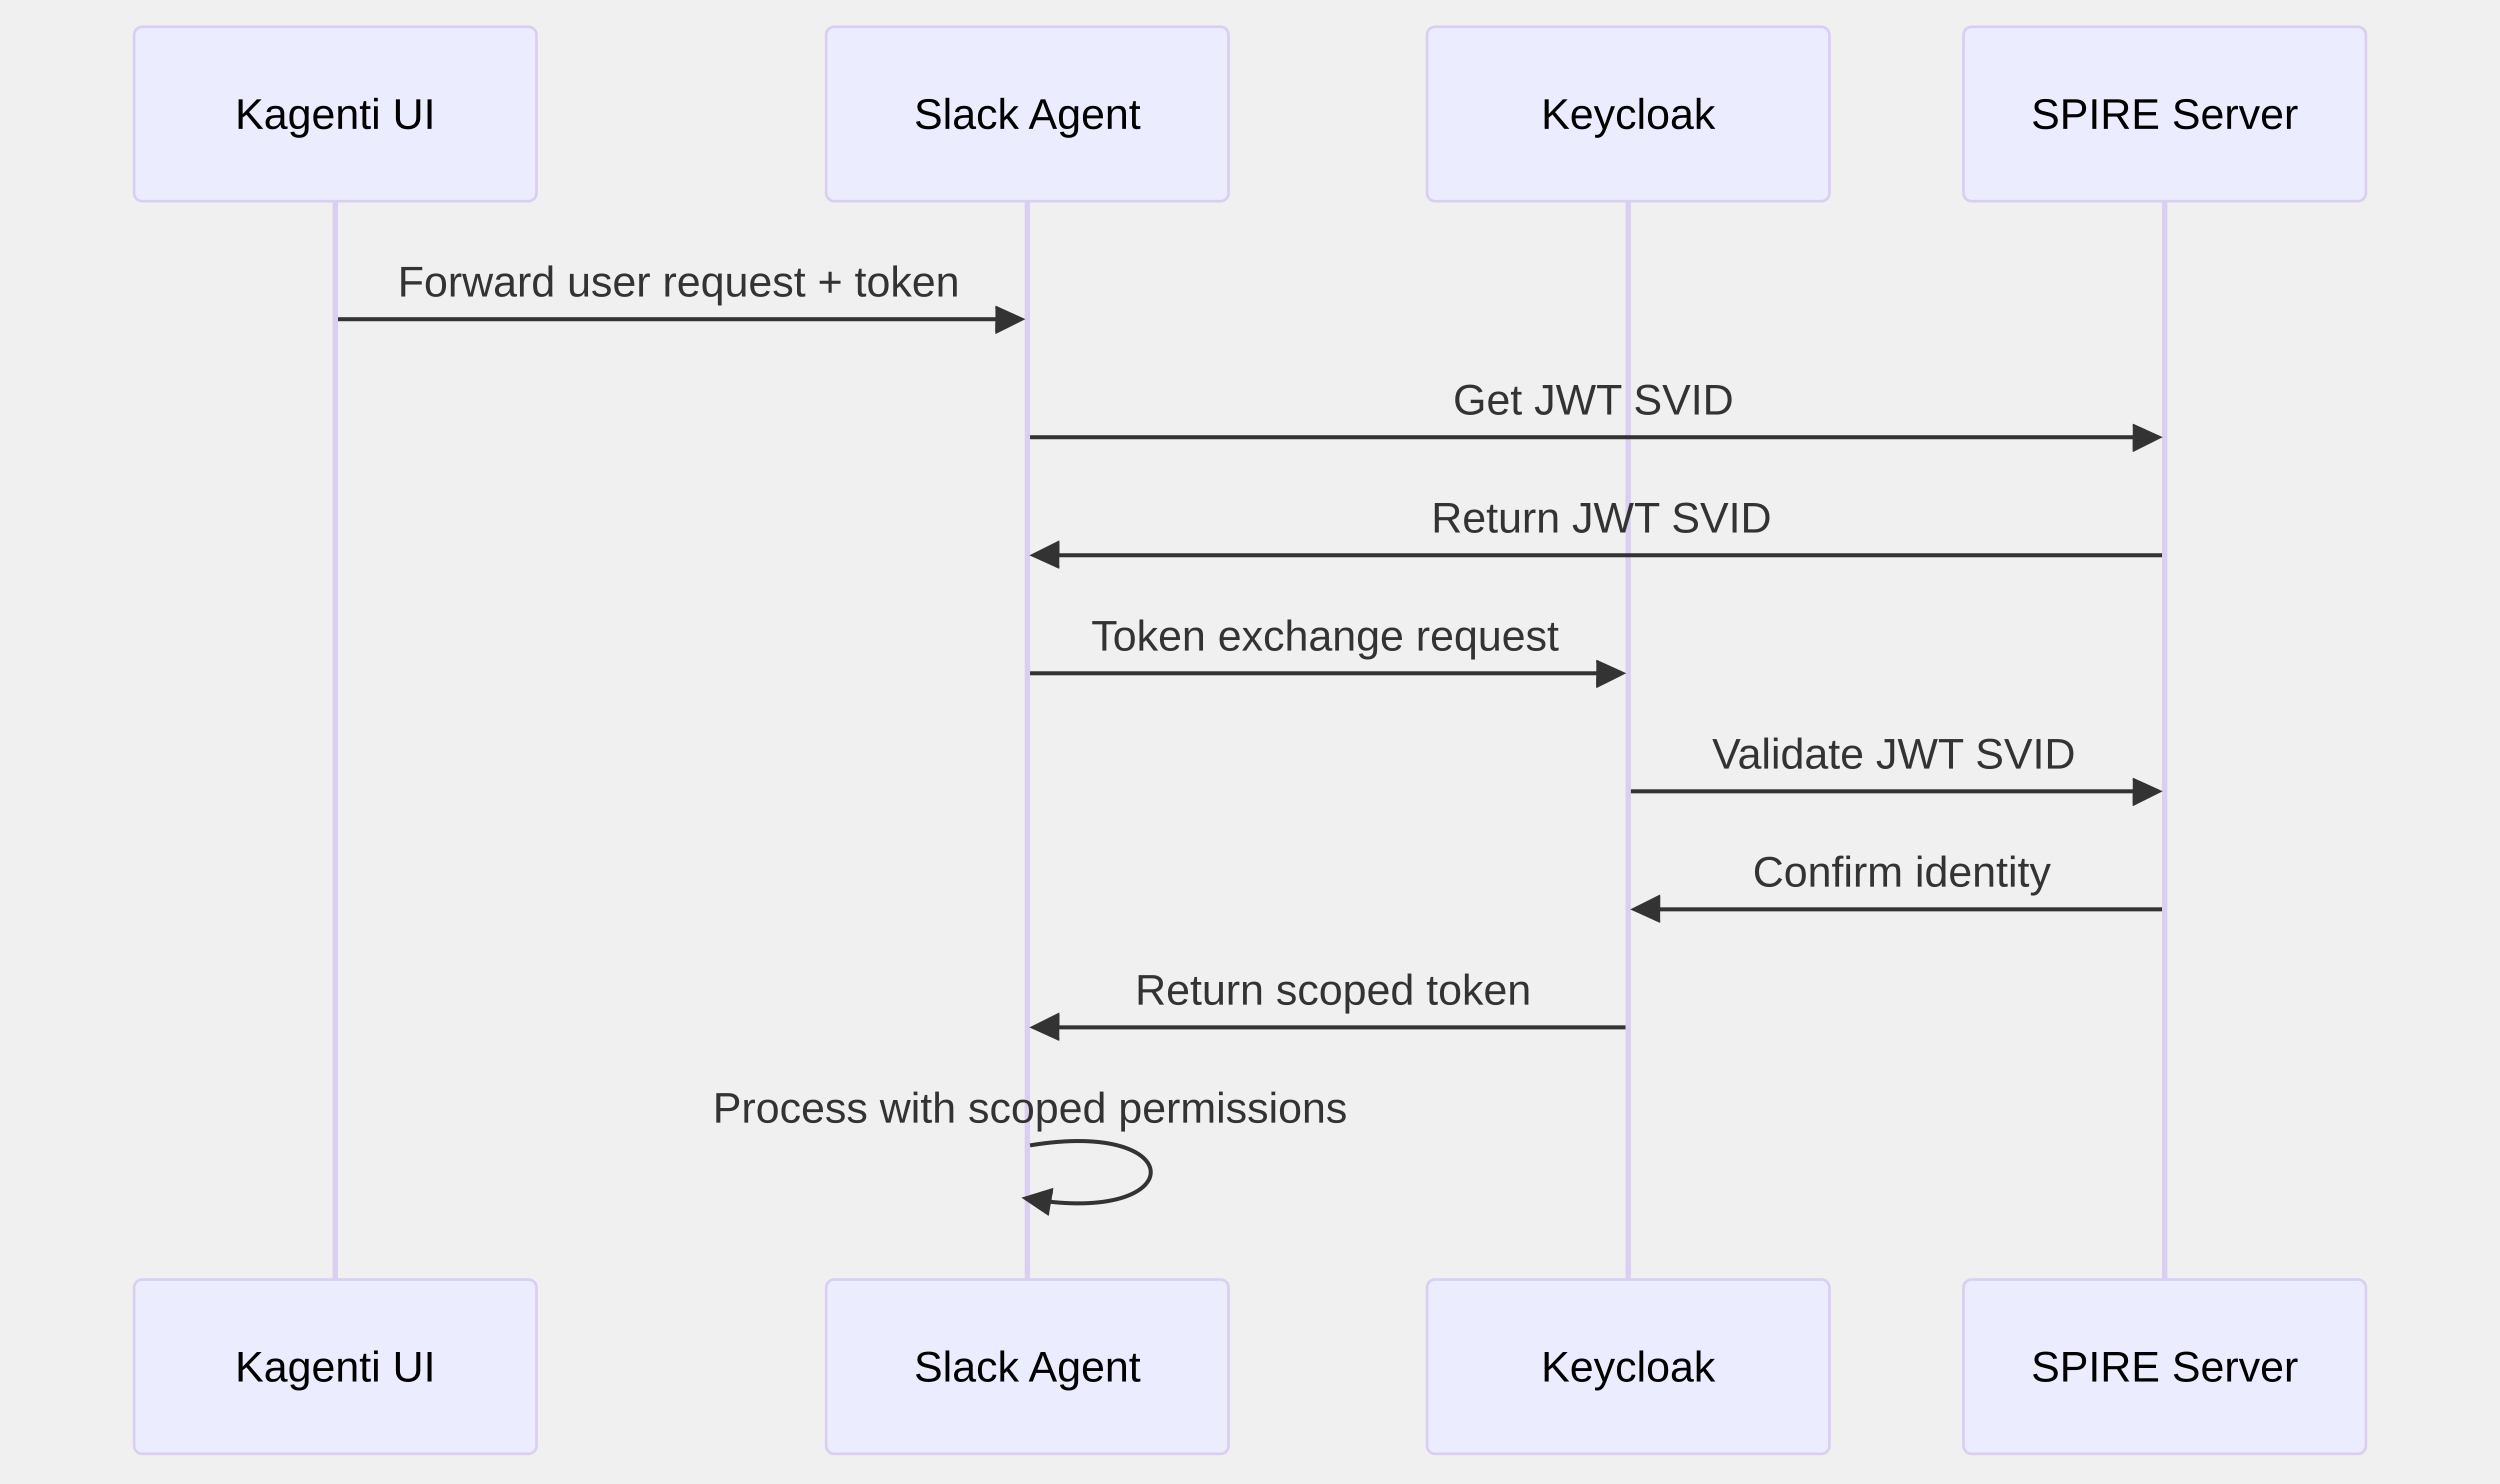
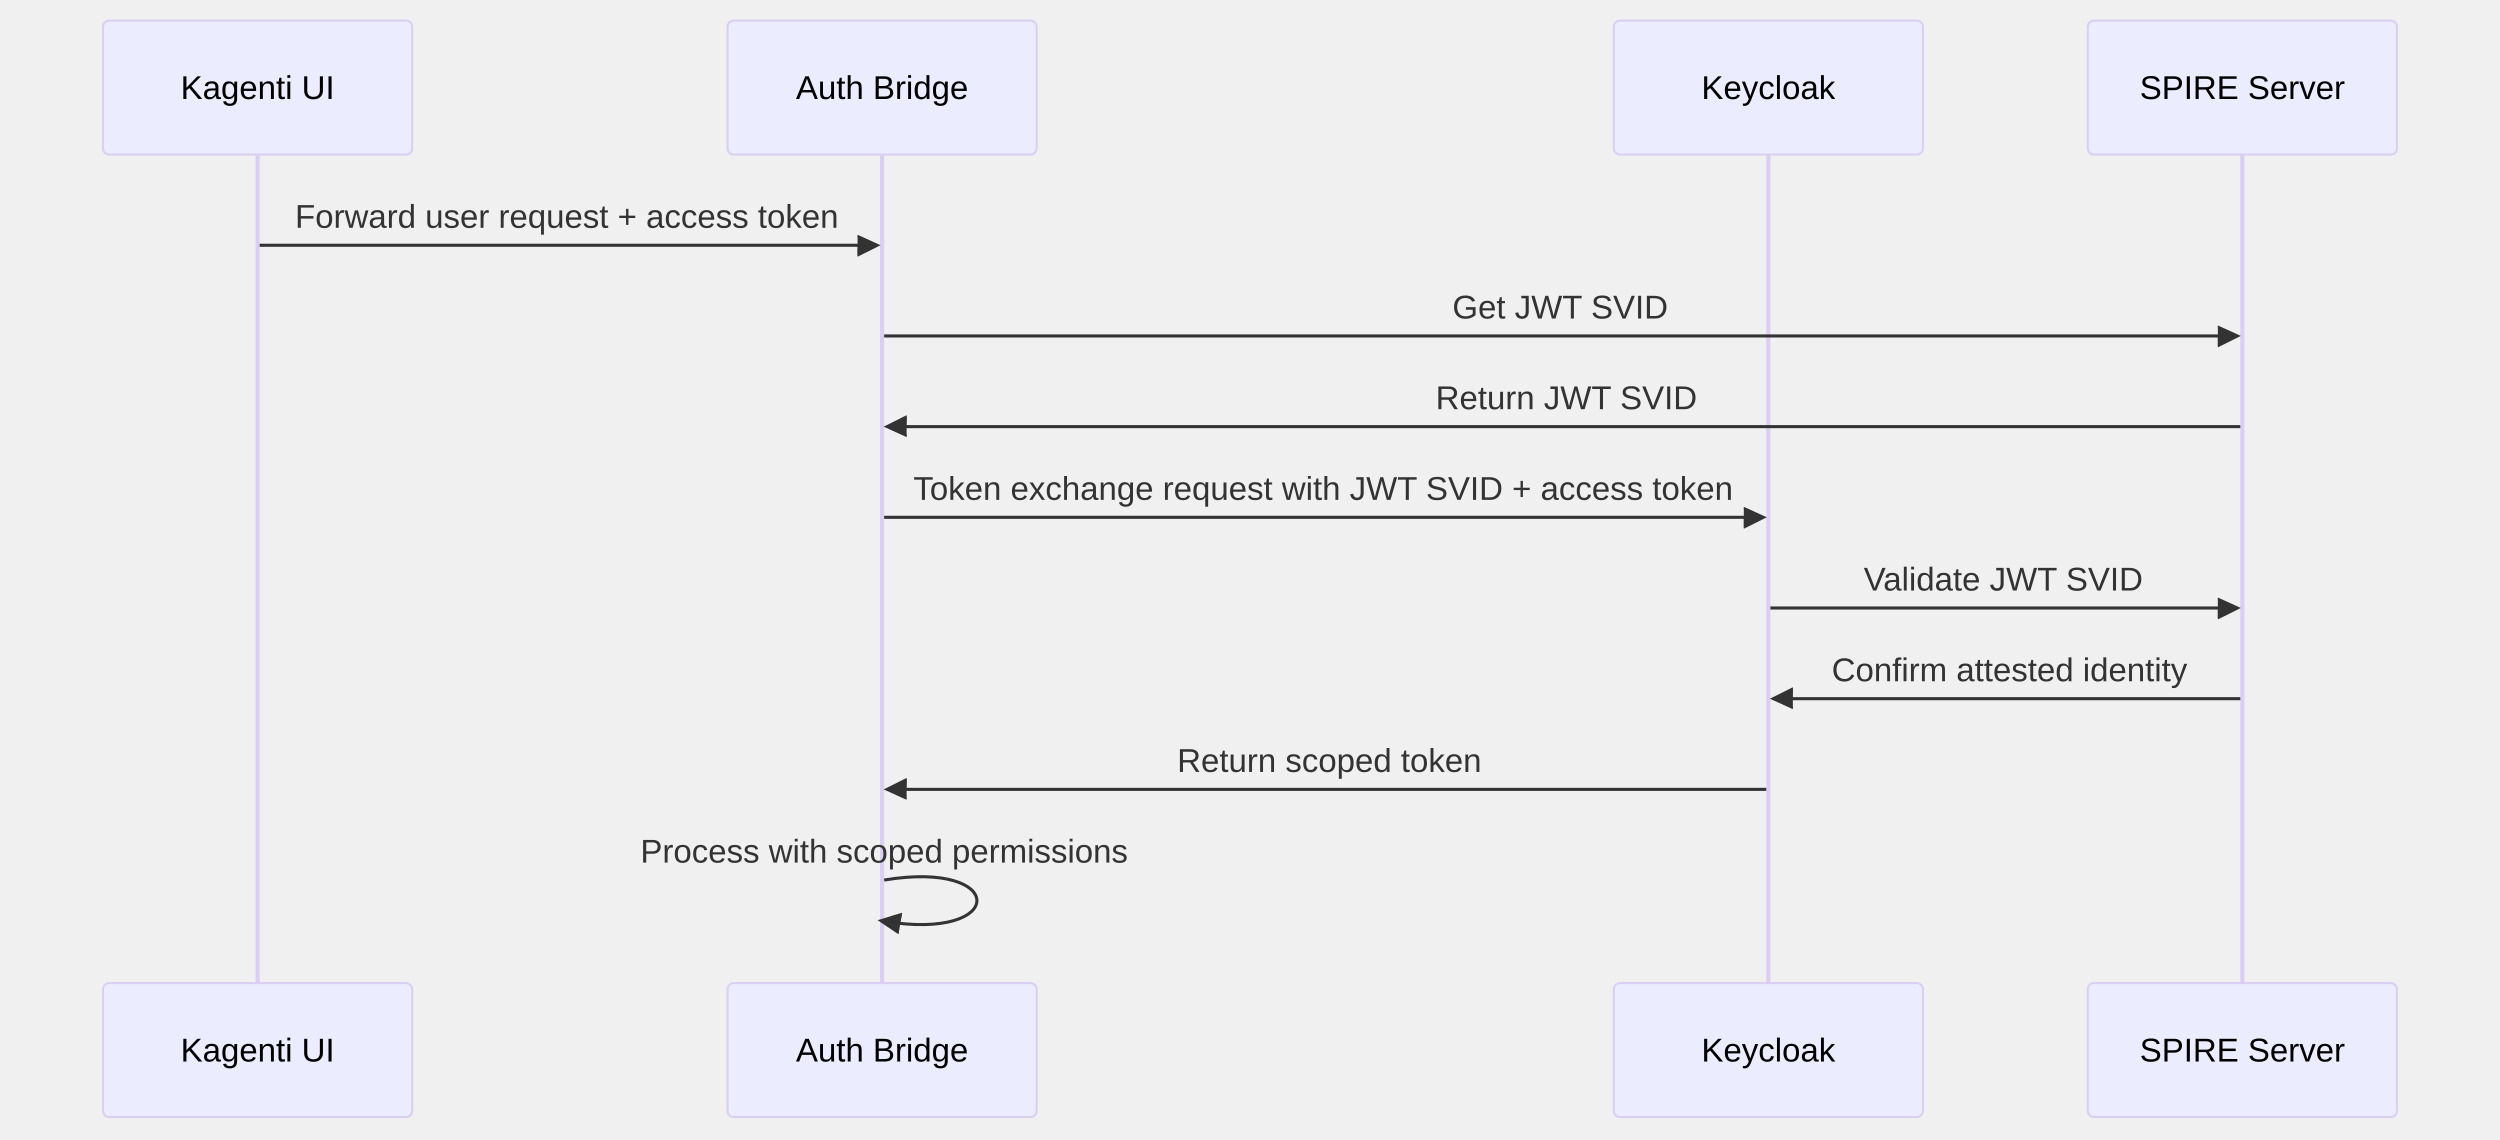
- <svg xmlns="http://www.w3.org/2000/svg" id="my-svg" width="100%" style="max-width: 932px; background-color: white;" viewBox="-50 -10 932 553" role="graphics-document document" aria-roledescription="sequence">
+ <svg xmlns="http://www.w3.org/2000/svg" id="my-svg" width="100%" style="max-width: 1213px; background-color: white;" viewBox="-50 -10 1213 553" role="graphics-document document" aria-roledescription="sequence">
  <g>
-     <rect x="682" y="467" fill="#eaeaea" stroke="#666" width="150" height="65" name="SPIRE" rx="3" ry="3" class="actor actor-bottom" />
-     <text x="757" y="499.5" dominant-baseline="central" alignment-baseline="central" class="actor actor-box" style="text-anchor: middle; font-size: 16px; font-weight: 400;">
-       <tspan x="757" dy="0">SPIRE Server</tspan>
+     <rect x="963" y="467" fill="#eaeaea" stroke="#666" width="150" height="65" name="SPIRE" rx="3" ry="3" class="actor actor-bottom" />
+     <text x="1038" y="499.5" dominant-baseline="central" alignment-baseline="central" class="actor actor-box" style="text-anchor: middle; font-size: 16px; font-weight: 400;">
+       <tspan x="1038" dy="0">SPIRE Server</tspan>
    </text>
  </g>
  <g>
-     <rect x="482" y="467" fill="#eaeaea" stroke="#666" width="150" height="65" name="KC" rx="3" ry="3" class="actor actor-bottom" />
-     <text x="557" y="499.5" dominant-baseline="central" alignment-baseline="central" class="actor actor-box" style="text-anchor: middle; font-size: 16px; font-weight: 400;">
-       <tspan x="557" dy="0">Keycloak</tspan>
+     <rect x="733" y="467" fill="#eaeaea" stroke="#666" width="150" height="65" name="KC" rx="3" ry="3" class="actor actor-bottom" />
+     <text x="808" y="499.5" dominant-baseline="central" alignment-baseline="central" class="actor actor-box" style="text-anchor: middle; font-size: 16px; font-weight: 400;">
+       <tspan x="808" dy="0">Keycloak</tspan>
    </text>
  </g>
  <g>
-     <rect x="258" y="467" fill="#eaeaea" stroke="#666" width="150" height="65" name="Agent" rx="3" ry="3" class="actor actor-bottom" />
-     <text x="333" y="499.5" dominant-baseline="central" alignment-baseline="central" class="actor actor-box" style="text-anchor: middle; font-size: 16px; font-weight: 400;">
-       <tspan x="333" dy="0">Slack Agent</tspan>
+     <rect x="303" y="467" fill="#eaeaea" stroke="#666" width="150" height="65" name="Agent" rx="3" ry="3" class="actor actor-bottom" />
+     <text x="378" y="499.5" dominant-baseline="central" alignment-baseline="central" class="actor actor-box" style="text-anchor: middle; font-size: 16px; font-weight: 400;">
+       <tspan x="378" dy="0">Auth Bridge</tspan>
    </text>
  </g>
  <g>
    <rect x="0" y="467" fill="#eaeaea" stroke="#666" width="150" height="65" name="UI" rx="3" ry="3" class="actor actor-bottom" />
    <text x="75" y="499.5" dominant-baseline="central" alignment-baseline="central" class="actor actor-box" style="text-anchor: middle; font-size: 16px; font-weight: 400;">
      <tspan x="75" dy="0">Kagenti UI</tspan>
    </text>
  </g>
  <g>
-     <line id="actor3" x1="757" y1="65" x2="757" y2="467" class="actor-line 200" stroke-width="0.5px" stroke="#999" name="SPIRE" />
+     <line id="actor3" x1="1038" y1="65" x2="1038" y2="467" class="actor-line 200" stroke-width="0.5px" stroke="#999" name="SPIRE" />
    <g id="root-3">
-       <rect x="682" y="0" fill="#eaeaea" stroke="#666" width="150" height="65" name="SPIRE" rx="3" ry="3" class="actor actor-top" />
-       <text x="757" y="32.5" dominant-baseline="central" alignment-baseline="central" class="actor actor-box" style="text-anchor: middle; font-size: 16px; font-weight: 400;">
-         <tspan x="757" dy="0">SPIRE Server</tspan>
+       <rect x="963" y="0" fill="#eaeaea" stroke="#666" width="150" height="65" name="SPIRE" rx="3" ry="3" class="actor actor-top" />
+       <text x="1038" y="32.5" dominant-baseline="central" alignment-baseline="central" class="actor actor-box" style="text-anchor: middle; font-size: 16px; font-weight: 400;">
+         <tspan x="1038" dy="0">SPIRE Server</tspan>
      </text>
    </g>
  </g>
  <g>
-     <line id="actor2" x1="557" y1="65" x2="557" y2="467" class="actor-line 200" stroke-width="0.5px" stroke="#999" name="KC" />
+     <line id="actor2" x1="808" y1="65" x2="808" y2="467" class="actor-line 200" stroke-width="0.5px" stroke="#999" name="KC" />
    <g id="root-2">
-       <rect x="482" y="0" fill="#eaeaea" stroke="#666" width="150" height="65" name="KC" rx="3" ry="3" class="actor actor-top" />
-       <text x="557" y="32.5" dominant-baseline="central" alignment-baseline="central" class="actor actor-box" style="text-anchor: middle; font-size: 16px; font-weight: 400;">
-         <tspan x="557" dy="0">Keycloak</tspan>
+       <rect x="733" y="0" fill="#eaeaea" stroke="#666" width="150" height="65" name="KC" rx="3" ry="3" class="actor actor-top" />
+       <text x="808" y="32.5" dominant-baseline="central" alignment-baseline="central" class="actor actor-box" style="text-anchor: middle; font-size: 16px; font-weight: 400;">
+         <tspan x="808" dy="0">Keycloak</tspan>
      </text>
    </g>
  </g>
  <g>
-     <line id="actor1" x1="333" y1="65" x2="333" y2="467" class="actor-line 200" stroke-width="0.5px" stroke="#999" name="Agent" />
+     <line id="actor1" x1="378" y1="65" x2="378" y2="467" class="actor-line 200" stroke-width="0.5px" stroke="#999" name="Agent" />
    <g id="root-1">
-       <rect x="258" y="0" fill="#eaeaea" stroke="#666" width="150" height="65" name="Agent" rx="3" ry="3" class="actor actor-top" />
-       <text x="333" y="32.5" dominant-baseline="central" alignment-baseline="central" class="actor actor-box" style="text-anchor: middle; font-size: 16px; font-weight: 400;">
-         <tspan x="333" dy="0">Slack Agent</tspan>
+       <rect x="303" y="0" fill="#eaeaea" stroke="#666" width="150" height="65" name="Agent" rx="3" ry="3" class="actor actor-top" />
+       <text x="378" y="32.5" dominant-baseline="central" alignment-baseline="central" class="actor actor-box" style="text-anchor: middle; font-size: 16px; font-weight: 400;">
+         <tspan x="378" dy="0">Auth Bridge</tspan>
      </text>
    </g>
  </g>
  <g>
    <line id="actor0" x1="75" y1="65" x2="75" y2="467" class="actor-line 200" stroke-width="0.5px" stroke="#999" name="UI" />
    <g id="root-0">
      <rect x="0" y="0" fill="#eaeaea" stroke="#666" width="150" height="65" name="UI" rx="3" ry="3" class="actor actor-top" />
      <text x="75" y="32.5" dominant-baseline="central" alignment-baseline="central" class="actor actor-box" style="text-anchor: middle; font-size: 16px; font-weight: 400;">
        <tspan x="75" dy="0">Kagenti UI</tspan>
      </text>
    </g>
  </g>
  <style>#my-svg{font-family:"trebuchet ms",verdana,arial,sans-serif;font-size:16px;fill:#333;}@keyframes edge-animation-frame{from{stroke-dashoffset:0;}}@keyframes dash{to{stroke-dashoffset:0;}}#my-svg .edge-animation-slow{stroke-dasharray:9,5!important;stroke-dashoffset:900;animation:dash 50s linear infinite;stroke-linecap:round;}#my-svg .edge-animation-fast{stroke-dasharray:9,5!important;stroke-dashoffset:900;animation:dash 20s linear infinite;stroke-linecap:round;}#my-svg .error-icon{fill:#552222;}#my-svg .error-text{fill:#552222;stroke:#552222;}#my-svg .edge-thickness-normal{stroke-width:1px;}#my-svg .edge-thickness-thick{stroke-width:3.5px;}#my-svg .edge-pattern-solid{stroke-dasharray:0;}#my-svg .edge-thickness-invisible{stroke-width:0;fill:none;}#my-svg .edge-pattern-dashed{stroke-dasharray:3;}#my-svg .edge-pattern-dotted{stroke-dasharray:2;}#my-svg .marker{fill:#333333;stroke:#333333;}#my-svg .marker.cross{stroke:#333333;}#my-svg svg{font-family:"trebuchet ms",verdana,arial,sans-serif;font-size:16px;}#my-svg p{margin:0;}#my-svg .actor{stroke:hsl(259.626, 59.777%, 87.902%);fill:#ECECFF;}#my-svg text.actor&gt;tspan{fill:black;stroke:none;}#my-svg .actor-line{stroke:hsl(259.626, 59.777%, 87.902%);}#my-svg .innerArc{stroke-width:1.5;stroke-dasharray:none;}#my-svg .messageLine0{stroke-width:1.5;stroke-dasharray:none;stroke:#333;}#my-svg .messageLine1{stroke-width:1.5;stroke-dasharray:2,2;stroke:#333;}#my-svg #arrowhead path{fill:#333;stroke:#333;}#my-svg .sequenceNumber{fill:white;}#my-svg #sequencenumber{fill:#333;}#my-svg #crosshead path{fill:#333;stroke:#333;}#my-svg .messageText{fill:#333;stroke:none;}#my-svg .labelBox{stroke:hsl(259.626, 59.777%, 87.902%);fill:#ECECFF;}#my-svg .labelText,#my-svg .labelText&gt;tspan{fill:black;stroke:none;}#my-svg .loopText,#my-svg .loopText&gt;tspan{fill:black;stroke:none;}#my-svg .loopLine{stroke-width:2px;stroke-dasharray:2,2;stroke:hsl(259.626, 59.777%, 87.902%);fill:hsl(259.626, 59.777%, 87.902%);}#my-svg .note{stroke:#aaaa33;fill:#fff5ad;}#my-svg .noteText,#my-svg .noteText&gt;tspan{fill:black;stroke:none;}#my-svg .activation0{fill:#f4f4f4;stroke:#666;}#my-svg .activation1{fill:#f4f4f4;stroke:#666;}#my-svg .activation2{fill:#f4f4f4;stroke:#666;}#my-svg .actorPopupMenu{position:absolute;}#my-svg .actorPopupMenuPanel{position:absolute;fill:#ECECFF;box-shadow:0px 8px 16px 0px rgba(0,0,0,0.2);filter:drop-shadow(3px 5px 2px rgb(0 0 0 / 0.4));}#my-svg .actor-man line{stroke:hsl(259.626, 59.777%, 87.902%);fill:#ECECFF;}#my-svg .actor-man circle,#my-svg line{stroke:hsl(259.626, 59.777%, 87.902%);fill:#ECECFF;stroke-width:2px;}#my-svg :root{--mermaid-font-family:"trebuchet ms",verdana,arial,sans-serif;}</style>
  <g />
  <defs>
    <symbol id="computer" width="24" height="24">
      <path transform="scale(.5)" d="M2 2v13h20v-13h-20zm18 11h-16v-9h16v9zm-10.228 6l.466-1h3.524l.467 1h-4.457zm14.228 3h-24l2-6h2.104l-1.33 4h18.45l-1.297-4h2.073l2 6zm-5-10h-14v-7h14v7z" />
    </symbol>
  </defs>
  <defs>
    <symbol id="database" fill-rule="evenodd" clip-rule="evenodd">
      <path transform="scale(.5)" d="M12.258.001l.256.004.255.005.253.008.251.01.249.012.247.015.246.016.242.019.241.02.239.023.236.024.233.027.231.028.229.031.225.032.223.034.22.036.217.038.214.04.211.041.208.043.205.045.201.046.198.048.194.05.191.051.187.053.183.054.18.056.175.057.172.059.168.06.163.061.16.063.155.064.15.066.074.033.073.033.071.034.07.034.069.035.068.035.067.035.066.035.064.036.064.036.062.036.06.036.06.037.058.037.058.037.055.038.055.038.053.038.052.038.051.039.05.039.048.039.047.039.045.04.044.04.043.04.041.04.04.041.039.041.037.041.036.041.034.041.033.042.032.042.03.042.029.042.027.042.026.043.024.043.023.043.021.043.02.043.018.044.017.043.015.044.013.044.012.044.011.045.009.044.007.045.006.045.004.045.002.045.001.045v17l-.001.045-.002.045-.004.045-.006.045-.007.045-.009.044-.011.045-.012.044-.013.044-.015.044-.017.043-.018.044-.02.043-.021.043-.023.043-.024.043-.026.043-.027.042-.029.042-.03.042-.032.042-.033.042-.034.041-.036.041-.037.041-.039.041-.04.041-.041.04-.043.04-.044.04-.045.04-.047.039-.048.039-.05.039-.051.039-.052.038-.053.038-.055.038-.055.038-.058.037-.058.037-.06.037-.06.036-.062.036-.064.036-.064.036-.066.035-.067.035-.068.035-.069.035-.07.034-.071.034-.073.033-.074.033-.15.066-.155.064-.16.063-.163.061-.168.06-.172.059-.175.057-.18.056-.183.054-.187.053-.191.051-.194.05-.198.048-.201.046-.205.045-.208.043-.211.041-.214.04-.217.038-.22.036-.223.034-.225.032-.229.031-.231.028-.233.027-.236.024-.239.023-.241.02-.242.019-.246.016-.247.015-.249.012-.251.01-.253.008-.255.005-.256.004-.258.001-.258-.001-.256-.004-.255-.005-.253-.008-.251-.01-.249-.012-.247-.015-.245-.016-.243-.019-.241-.02-.238-.023-.236-.024-.234-.027-.231-.028-.228-.031-.226-.032-.223-.034-.22-.036-.217-.038-.214-.04-.211-.041-.208-.043-.204-.045-.201-.046-.198-.048-.195-.05-.19-.051-.187-.053-.184-.054-.179-.056-.176-.057-.172-.059-.167-.06-.164-.061-.159-.063-.155-.064-.151-.066-.074-.033-.072-.033-.072-.034-.07-.034-.069-.035-.068-.035-.067-.035-.066-.035-.064-.036-.063-.036-.062-.036-.061-.036-.06-.037-.058-.037-.057-.037-.056-.038-.055-.038-.053-.038-.052-.038-.051-.039-.049-.039-.049-.039-.046-.039-.046-.04-.044-.04-.043-.04-.041-.04-.04-.041-.039-.041-.037-.041-.036-.041-.034-.041-.033-.042-.032-.042-.03-.042-.029-.042-.027-.042-.026-.043-.024-.043-.023-.043-.021-.043-.02-.043-.018-.044-.017-.043-.015-.044-.013-.044-.012-.044-.011-.045-.009-.044-.007-.045-.006-.045-.004-.045-.002-.045-.001-.045v-17l.001-.045.002-.045.004-.045.006-.045.007-.045.009-.044.011-.045.012-.044.013-.044.015-.044.017-.043.018-.044.02-.043.021-.043.023-.043.024-.043.026-.043.027-.042.029-.042.03-.042.032-.042.033-.042.034-.041.036-.041.037-.041.039-.041.04-.041.041-.04.043-.04.044-.04.046-.04.046-.039.049-.039.049-.039.051-.039.052-.038.053-.038.055-.038.056-.038.057-.037.058-.037.06-.037.061-.036.062-.036.063-.036.064-.036.066-.035.067-.035.068-.035.069-.035.07-.034.072-.034.072-.033.074-.033.151-.066.155-.064.159-.063.164-.061.167-.06.172-.059.176-.057.179-.056.184-.054.187-.053.19-.051.195-.05.198-.048.201-.046.204-.045.208-.043.211-.041.214-.04.217-.038.22-.036.223-.034.226-.032.228-.031.231-.028.234-.027.236-.024.238-.023.241-.02.243-.019.245-.016.247-.015.249-.012.251-.01.253-.008.255-.005.256-.004.258-.001.258.001zm-9.258 20.499v.01l.001.021.003.021.004.022.005.021.006.022.007.022.009.023.01.022.011.023.012.023.013.023.015.023.016.024.017.023.018.024.019.024.021.024.022.025.023.024.024.025.052.049.056.05.061.051.066.051.07.051.075.051.079.052.084.052.088.052.092.052.097.052.102.051.105.052.11.052.114.051.119.051.123.051.127.05.131.05.135.05.139.048.144.049.147.047.152.047.155.047.16.045.163.045.167.043.171.043.176.041.178.041.183.039.187.039.19.037.194.035.197.035.202.033.204.031.209.03.212.029.216.027.219.025.222.024.226.021.23.02.233.018.236.016.24.015.243.012.246.01.249.008.253.005.256.004.259.001.26-.001.257-.004.254-.005.25-.008.247-.011.244-.012.241-.014.237-.016.233-.018.231-.021.226-.021.224-.024.22-.026.216-.027.212-.028.21-.031.205-.031.202-.034.198-.034.194-.036.191-.037.187-.039.183-.04.179-.04.175-.042.172-.043.168-.044.163-.045.16-.046.155-.046.152-.047.148-.048.143-.049.139-.049.136-.05.131-.05.126-.05.123-.051.118-.052.114-.051.11-.052.106-.052.101-.052.096-.052.092-.052.088-.053.083-.051.079-.052.074-.052.07-.051.065-.051.06-.051.056-.05.051-.05.023-.024.023-.025.021-.024.02-.024.019-.024.018-.024.017-.024.015-.023.014-.024.013-.023.012-.023.01-.023.01-.022.008-.022.006-.022.006-.022.004-.022.004-.021.001-.021.001-.021v-4.127l-.077.055-.08.053-.083.054-.085.053-.087.052-.09.052-.093.051-.095.05-.097.05-.1.049-.102.049-.105.048-.106.047-.109.047-.111.046-.114.045-.115.045-.118.044-.12.043-.122.042-.124.042-.126.041-.128.04-.13.04-.132.038-.134.038-.135.037-.138.037-.139.035-.142.035-.143.034-.144.033-.147.032-.148.031-.15.03-.151.03-.153.029-.154.027-.156.027-.158.026-.159.025-.161.024-.162.023-.163.022-.165.021-.166.02-.167.019-.169.018-.169.017-.171.016-.173.015-.173.014-.175.013-.175.012-.177.011-.178.01-.179.008-.179.008-.181.006-.182.005-.182.004-.184.003-.184.002h-.37l-.184-.002-.184-.003-.182-.004-.182-.005-.181-.006-.179-.008-.179-.008-.178-.01-.176-.011-.176-.012-.175-.013-.173-.014-.172-.015-.171-.016-.17-.017-.169-.018-.167-.019-.166-.02-.165-.021-.163-.022-.162-.023-.161-.024-.159-.025-.157-.026-.156-.027-.155-.027-.153-.029-.151-.03-.15-.03-.148-.031-.146-.032-.145-.033-.143-.034-.141-.035-.14-.035-.137-.037-.136-.037-.134-.038-.132-.038-.13-.04-.128-.04-.126-.041-.124-.042-.122-.042-.12-.044-.117-.043-.116-.045-.113-.045-.112-.046-.109-.047-.106-.047-.105-.048-.102-.049-.1-.049-.097-.05-.095-.05-.093-.052-.09-.051-.087-.052-.085-.053-.083-.054-.08-.054-.077-.054v4.127zm0-5.654v.011l.001.021.003.021.004.021.005.022.006.022.007.022.009.022.01.022.011.023.012.023.013.023.015.024.016.023.017.024.018.024.019.024.021.024.022.024.023.025.024.024.052.05.056.05.061.05.066.051.07.051.075.052.079.051.084.052.088.052.092.052.097.052.102.052.105.052.11.051.114.051.119.052.123.05.127.051.131.05.135.049.139.049.144.048.147.048.152.047.155.046.16.045.163.045.167.044.171.042.176.042.178.04.183.04.187.038.19.037.194.036.197.034.202.033.204.032.209.03.212.028.216.027.219.025.222.024.226.022.23.02.233.018.236.016.24.014.243.012.246.01.249.008.253.006.256.003.259.001.26-.001.257-.003.254-.006.25-.008.247-.01.244-.012.241-.015.237-.016.233-.018.231-.02.226-.022.224-.024.22-.025.216-.027.212-.029.21-.03.205-.032.202-.033.198-.035.194-.036.191-.037.187-.039.183-.039.179-.041.175-.042.172-.043.168-.044.163-.045.16-.045.155-.047.152-.047.148-.048.143-.048.139-.05.136-.049.131-.05.126-.051.123-.051.118-.051.114-.052.11-.052.106-.052.101-.052.096-.052.092-.052.088-.052.083-.052.079-.052.074-.051.07-.052.065-.051.06-.05.056-.051.051-.049.023-.025.023-.024.021-.025.02-.024.019-.024.018-.024.017-.024.015-.023.014-.023.013-.024.012-.022.01-.023.01-.023.008-.022.006-.022.006-.022.004-.021.004-.022.001-.021.001-.021v-4.139l-.077.054-.08.054-.083.054-.085.052-.087.053-.09.051-.093.051-.095.051-.097.05-.1.049-.102.049-.105.048-.106.047-.109.047-.111.046-.114.045-.115.044-.118.044-.12.044-.122.042-.124.042-.126.041-.128.04-.13.039-.132.039-.134.038-.135.037-.138.036-.139.036-.142.035-.143.033-.144.033-.147.033-.148.031-.15.03-.151.03-.153.028-.154.028-.156.027-.158.026-.159.025-.161.024-.162.023-.163.022-.165.021-.166.02-.167.019-.169.018-.169.017-.171.016-.173.015-.173.014-.175.013-.175.012-.177.011-.178.009-.179.009-.179.007-.181.007-.182.005-.182.004-.184.003-.184.002h-.37l-.184-.002-.184-.003-.182-.004-.182-.005-.181-.007-.179-.007-.179-.009-.178-.009-.176-.011-.176-.012-.175-.013-.173-.014-.172-.015-.171-.016-.17-.017-.169-.018-.167-.019-.166-.02-.165-.021-.163-.022-.162-.023-.161-.024-.159-.025-.157-.026-.156-.027-.155-.028-.153-.028-.151-.03-.15-.03-.148-.031-.146-.033-.145-.033-.143-.033-.141-.035-.14-.036-.137-.036-.136-.037-.134-.038-.132-.039-.13-.039-.128-.04-.126-.041-.124-.042-.122-.043-.12-.043-.117-.044-.116-.044-.113-.046-.112-.046-.109-.046-.106-.047-.105-.048-.102-.049-.1-.049-.097-.05-.095-.051-.093-.051-.09-.051-.087-.053-.085-.052-.083-.054-.08-.054-.077-.054v4.139zm0-5.666v.011l.001.02.003.022.004.021.005.022.006.021.007.022.009.023.01.022.011.023.012.023.013.023.015.023.016.024.017.024.018.023.019.024.021.025.022.024.023.024.024.025.052.05.056.05.061.05.066.051.07.051.075.052.079.051.084.052.088.052.092.052.097.052.102.052.105.051.11.052.114.051.119.051.123.051.127.05.131.05.135.05.139.049.144.048.147.048.152.047.155.046.16.045.163.045.167.043.171.043.176.042.178.04.183.04.187.038.19.037.194.036.197.034.202.033.204.032.209.03.212.028.216.027.219.025.222.024.226.021.23.02.233.018.236.017.24.014.243.012.246.01.249.008.253.006.256.003.259.001.26-.001.257-.003.254-.006.25-.008.247-.01.244-.013.241-.014.237-.016.233-.018.231-.02.226-.022.224-.024.22-.025.216-.027.212-.029.21-.03.205-.032.202-.033.198-.035.194-.036.191-.037.187-.039.183-.039.179-.041.175-.042.172-.043.168-.044.163-.045.16-.045.155-.047.152-.047.148-.048.143-.049.139-.049.136-.049.131-.051.126-.05.123-.051.118-.052.114-.051.11-.052.106-.052.101-.052.096-.052.092-.052.088-.052.083-.052.079-.052.074-.052.07-.051.065-.051.06-.051.056-.05.051-.049.023-.025.023-.025.021-.024.02-.024.019-.024.018-.024.017-.024.015-.023.014-.024.013-.023.012-.023.01-.022.01-.023.008-.022.006-.022.006-.022.004-.022.004-.021.001-.021.001-.021v-4.153l-.077.054-.08.054-.083.053-.085.053-.087.053-.09.051-.093.051-.095.051-.097.05-.1.049-.102.048-.105.048-.106.048-.109.046-.111.046-.114.046-.115.044-.118.044-.12.043-.122.043-.124.042-.126.041-.128.04-.13.039-.132.039-.134.038-.135.037-.138.036-.139.036-.142.034-.143.034-.144.033-.147.032-.148.032-.15.03-.151.03-.153.028-.154.028-.156.027-.158.026-.159.024-.161.024-.162.023-.163.023-.165.021-.166.02-.167.019-.169.018-.169.017-.171.016-.173.015-.173.014-.175.013-.175.012-.177.01-.178.01-.179.009-.179.007-.181.006-.182.006-.182.004-.184.003-.184.001-.185.001-.185-.001-.184-.001-.184-.003-.182-.004-.182-.006-.181-.006-.179-.007-.179-.009-.178-.01-.176-.01-.176-.012-.175-.013-.173-.014-.172-.015-.171-.016-.17-.017-.169-.018-.167-.019-.166-.02-.165-.021-.163-.023-.162-.023-.161-.024-.159-.024-.157-.026-.156-.027-.155-.028-.153-.028-.151-.03-.15-.03-.148-.032-.146-.032-.145-.033-.143-.034-.141-.034-.14-.036-.137-.036-.136-.037-.134-.038-.132-.039-.13-.039-.128-.041-.126-.041-.124-.041-.122-.043-.12-.043-.117-.044-.116-.044-.113-.046-.112-.046-.109-.046-.106-.048-.105-.048-.102-.048-.1-.05-.097-.049-.095-.051-.093-.051-.09-.052-.087-.052-.085-.053-.083-.053-.08-.054-.077-.054v4.153zm8.74-8.179l-.257.004-.254.005-.25.008-.247.011-.244.012-.241.014-.237.016-.233.018-.231.021-.226.022-.224.023-.22.026-.216.027-.212.028-.21.031-.205.032-.202.033-.198.034-.194.036-.191.038-.187.038-.183.04-.179.041-.175.042-.172.043-.168.043-.163.045-.16.046-.155.046-.152.048-.148.048-.143.048-.139.049-.136.05-.131.05-.126.051-.123.051-.118.051-.114.052-.11.052-.106.052-.101.052-.096.052-.092.052-.088.052-.083.052-.079.052-.074.051-.07.052-.065.051-.06.05-.056.05-.051.05-.023.025-.023.024-.021.024-.02.025-.019.024-.018.024-.017.023-.015.024-.014.023-.013.023-.012.023-.01.023-.01.022-.008.022-.006.023-.006.021-.004.022-.004.021-.001.021-.001.021.001.021.001.021.004.021.004.022.006.021.006.023.008.022.01.022.01.023.012.023.013.023.014.023.015.024.017.023.018.024.019.024.02.025.021.024.023.024.023.025.051.05.056.05.06.05.065.051.07.052.074.051.079.052.083.052.088.052.092.052.096.052.101.052.106.052.11.052.114.052.118.051.123.051.126.051.131.05.136.05.139.049.143.048.148.048.152.048.155.046.16.046.163.045.168.043.172.043.175.042.179.041.183.04.187.038.191.038.194.036.198.034.202.033.205.032.21.031.212.028.216.027.22.026.224.023.226.022.231.021.233.018.237.016.241.014.244.012.247.011.25.008.254.005.257.004.26.001.26-.001.257-.004.254-.005.25-.008.247-.011.244-.012.241-.014.237-.016.233-.018.231-.021.226-.022.224-.023.22-.026.216-.027.212-.028.21-.031.205-.032.202-.033.198-.034.194-.036.191-.038.187-.038.183-.04.179-.041.175-.042.172-.043.168-.043.163-.045.16-.046.155-.046.152-.048.148-.048.143-.048.139-.049.136-.05.131-.05.126-.051.123-.051.118-.051.114-.052.11-.052.106-.052.101-.052.096-.052.092-.052.088-.052.083-.052.079-.052.074-.051.07-.052.065-.051.06-.05.056-.05.051-.05.023-.025.023-.024.021-.024.02-.025.019-.024.018-.024.017-.023.015-.024.014-.023.013-.023.012-.023.01-.023.01-.022.008-.022.006-.023.006-.021.004-.022.004-.021.001-.021.001-.021-.001-.021-.001-.021-.004-.021-.004-.022-.006-.021-.006-.023-.008-.022-.01-.022-.01-.023-.012-.023-.013-.023-.014-.023-.015-.024-.017-.023-.018-.024-.019-.024-.02-.025-.021-.024-.023-.024-.023-.025-.051-.05-.056-.05-.06-.05-.065-.051-.07-.052-.074-.051-.079-.052-.083-.052-.088-.052-.092-.052-.096-.052-.101-.052-.106-.052-.11-.052-.114-.052-.118-.051-.123-.051-.126-.051-.131-.05-.136-.05-.139-.049-.143-.048-.148-.048-.152-.048-.155-.046-.16-.046-.163-.045-.168-.043-.172-.043-.175-.042-.179-.041-.183-.04-.187-.038-.191-.038-.194-.036-.198-.034-.202-.033-.205-.032-.21-.031-.212-.028-.216-.027-.22-.026-.224-.023-.226-.022-.231-.021-.233-.018-.237-.016-.241-.014-.244-.012-.247-.011-.25-.008-.254-.005-.257-.004-.26-.001-.26.001z" />
    </symbol>
  </defs>
  <defs>
    <symbol id="clock" width="24" height="24">
      <path transform="scale(.5)" d="M12 2c5.514 0 10 4.486 10 10s-4.486 10-10 10-10-4.486-10-10 4.486-10 10-10zm0-2c-6.627 0-12 5.373-12 12s5.373 12 12 12 12-5.373 12-12-5.373-12-12-12zm5.848 12.459c.202.038.202.333.001.372-1.907.361-6.045 1.111-6.547 1.111-.719 0-1.301-.582-1.301-1.301 0-.512.77-5.447 1.125-7.445.034-.192.312-.181.343.014l.985 6.238 5.394 1.011z" />
    </symbol>
  </defs>
  <defs>
    <marker id="arrowhead" refX="7.9" refY="5" markerUnits="userSpaceOnUse" markerWidth="12" markerHeight="12" orient="auto-start-reverse">
      <path d="M -1 0 L 10 5 L 0 10 z" />
    </marker>
  </defs>
  <defs>
    <marker id="crosshead" markerWidth="15" markerHeight="8" orient="auto" refX="4" refY="4.5">
      <path fill="none" stroke="#000000" stroke-width="1pt" d="M 1,2 L 6,7 M 6,2 L 1,7" style="stroke-dasharray: 0, 0;" />
    </marker>
  </defs>
  <defs>
    <marker id="filled-head" refX="15.5" refY="7" markerWidth="20" markerHeight="28" orient="auto">
      <path d="M 18,7 L9,13 L14,7 L9,1 Z" />
    </marker>
  </defs>
  <defs>
    <marker id="sequencenumber" refX="15" refY="15" markerWidth="60" markerHeight="40" orient="auto">
      <circle cx="15" cy="15" r="6" />
    </marker>
  </defs>
-   <text x="203" y="80" text-anchor="middle" dominant-baseline="middle" alignment-baseline="middle" class="messageText" dy="1em" style="font-size: 16px; font-weight: 400;">Forward user request + token</text>
-   <line x1="76" y1="109" x2="329" y2="109" class="messageLine0" stroke-width="2" stroke="none" marker-end="url(#arrowhead)" style="fill: none;" />
-   <text x="544" y="124" text-anchor="middle" dominant-baseline="middle" alignment-baseline="middle" class="messageText" dy="1em" style="font-size: 16px; font-weight: 400;">Get JWT SVID</text>
-   <line x1="334" y1="153" x2="753" y2="153" class="messageLine0" stroke-width="2" stroke="none" marker-end="url(#arrowhead)" style="fill: none;" />
-   <text x="547" y="168" text-anchor="middle" dominant-baseline="middle" alignment-baseline="middle" class="messageText" dy="1em" style="font-size: 16px; font-weight: 400;">Return JWT SVID</text>
-   <line x1="756" y1="197" x2="337" y2="197" class="messageLine0" stroke-width="2" stroke="none" marker-end="url(#arrowhead)" style="fill: none;" />
-   <text x="444" y="212" text-anchor="middle" dominant-baseline="middle" alignment-baseline="middle" class="messageText" dy="1em" style="font-size: 16px; font-weight: 400;">Token exchange request</text>
-   <line x1="334" y1="241" x2="553" y2="241" class="messageLine0" stroke-width="2" stroke="none" marker-end="url(#arrowhead)" style="fill: none;" />
-   <text x="656" y="256" text-anchor="middle" dominant-baseline="middle" alignment-baseline="middle" class="messageText" dy="1em" style="font-size: 16px; font-weight: 400;">Validate JWT SVID</text>
-   <line x1="558" y1="285" x2="753" y2="285" class="messageLine0" stroke-width="2" stroke="none" marker-end="url(#arrowhead)" style="fill: none;" />
-   <text x="659" y="300" text-anchor="middle" dominant-baseline="middle" alignment-baseline="middle" class="messageText" dy="1em" style="font-size: 16px; font-weight: 400;">Confirm identity</text>
-   <line x1="756" y1="329" x2="561" y2="329" class="messageLine0" stroke-width="2" stroke="none" marker-end="url(#arrowhead)" style="fill: none;" />
-   <text x="447" y="344" text-anchor="middle" dominant-baseline="middle" alignment-baseline="middle" class="messageText" dy="1em" style="font-size: 16px; font-weight: 400;">Return scoped token</text>
-   <line x1="556" y1="373" x2="337" y2="373" class="messageLine0" stroke-width="2" stroke="none" marker-end="url(#arrowhead)" style="fill: none;" />
-   <text x="334" y="388" text-anchor="middle" dominant-baseline="middle" alignment-baseline="middle" class="messageText" dy="1em" style="font-size: 16px; font-weight: 400;">Process with scoped permissions</text>
-   <path d="M 334,417 C 394,407 394,447 334,437" class="messageLine0" stroke-width="2" stroke="none" marker-end="url(#arrowhead)" style="fill: none;" />
+   <text x="225" y="80" text-anchor="middle" dominant-baseline="middle" alignment-baseline="middle" class="messageText" dy="1em" style="font-size: 16px; font-weight: 400;">Forward user request + access token</text>
+   <line x1="76" y1="109" x2="374" y2="109" class="messageLine0" stroke-width="2" stroke="none" marker-end="url(#arrowhead)" style="fill: none;" />
+   <text x="707" y="124" text-anchor="middle" dominant-baseline="middle" alignment-baseline="middle" class="messageText" dy="1em" style="font-size: 16px; font-weight: 400;">Get JWT SVID</text>
+   <line x1="379" y1="153" x2="1034" y2="153" class="messageLine0" stroke-width="2" stroke="none" marker-end="url(#arrowhead)" style="fill: none;" />
+   <text x="710" y="168" text-anchor="middle" dominant-baseline="middle" alignment-baseline="middle" class="messageText" dy="1em" style="font-size: 16px; font-weight: 400;">Return JWT SVID</text>
+   <line x1="1037" y1="197" x2="382" y2="197" class="messageLine0" stroke-width="2" stroke="none" marker-end="url(#arrowhead)" style="fill: none;" />
+   <text x="592" y="212" text-anchor="middle" dominant-baseline="middle" alignment-baseline="middle" class="messageText" dy="1em" style="font-size: 16px; font-weight: 400;">Token exchange request with JWT SVID + access token</text>
+   <line x1="379" y1="241" x2="804" y2="241" class="messageLine0" stroke-width="2" stroke="none" marker-end="url(#arrowhead)" style="fill: none;" />
+   <text x="922" y="256" text-anchor="middle" dominant-baseline="middle" alignment-baseline="middle" class="messageText" dy="1em" style="font-size: 16px; font-weight: 400;">Validate JWT SVID</text>
+   <line x1="809" y1="285" x2="1034" y2="285" class="messageLine0" stroke-width="2" stroke="none" marker-end="url(#arrowhead)" style="fill: none;" />
+   <text x="925" y="300" text-anchor="middle" dominant-baseline="middle" alignment-baseline="middle" class="messageText" dy="1em" style="font-size: 16px; font-weight: 400;">Confirm attested identity</text>
+   <line x1="1037" y1="329" x2="812" y2="329" class="messageLine0" stroke-width="2" stroke="none" marker-end="url(#arrowhead)" style="fill: none;" />
+   <text x="595" y="344" text-anchor="middle" dominant-baseline="middle" alignment-baseline="middle" class="messageText" dy="1em" style="font-size: 16px; font-weight: 400;">Return scoped token</text>
+   <line x1="807" y1="373" x2="382" y2="373" class="messageLine0" stroke-width="2" stroke="none" marker-end="url(#arrowhead)" style="fill: none;" />
+   <text x="379" y="388" text-anchor="middle" dominant-baseline="middle" alignment-baseline="middle" class="messageText" dy="1em" style="font-size: 16px; font-weight: 400;">Process with scoped permissions</text>
+   <path d="M 379,417 C 439,407 439,447 379,437" class="messageLine0" stroke-width="2" stroke="none" marker-end="url(#arrowhead)" style="fill: none;" />
</svg>
